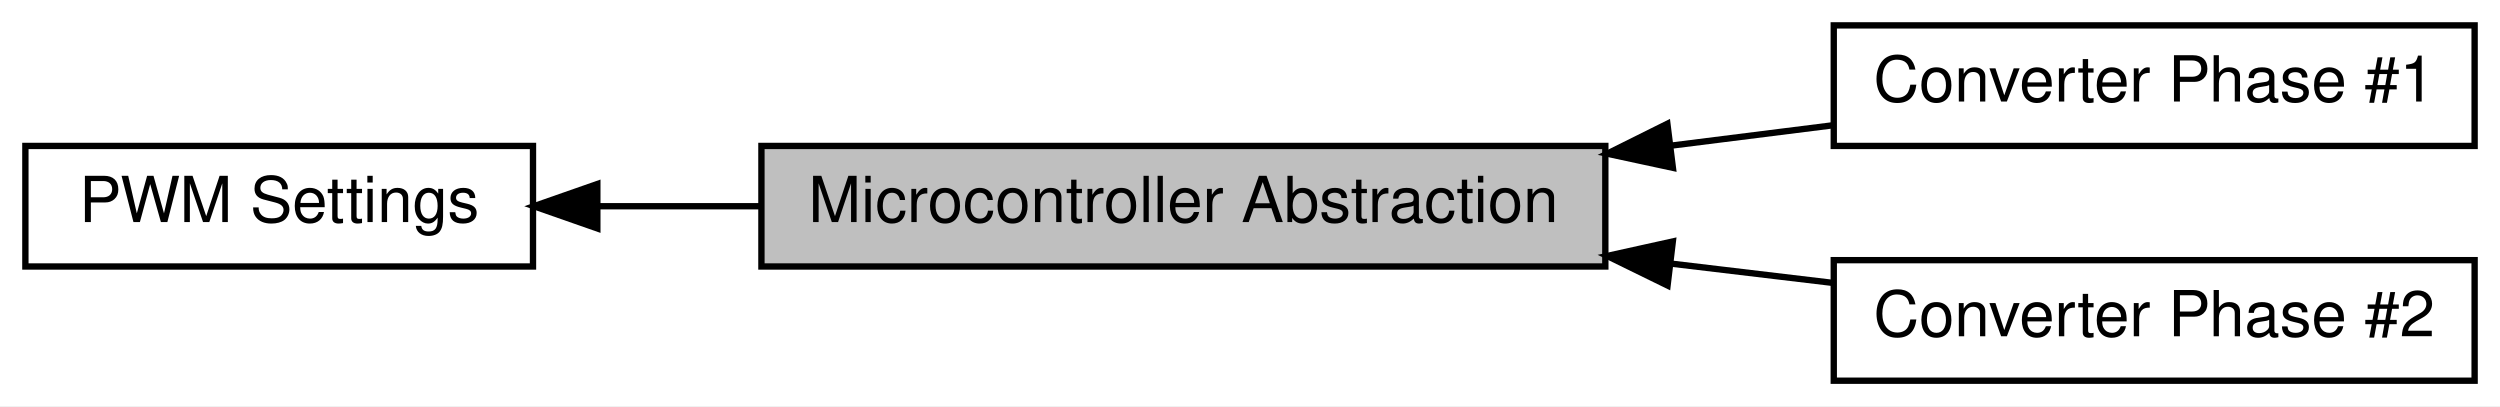
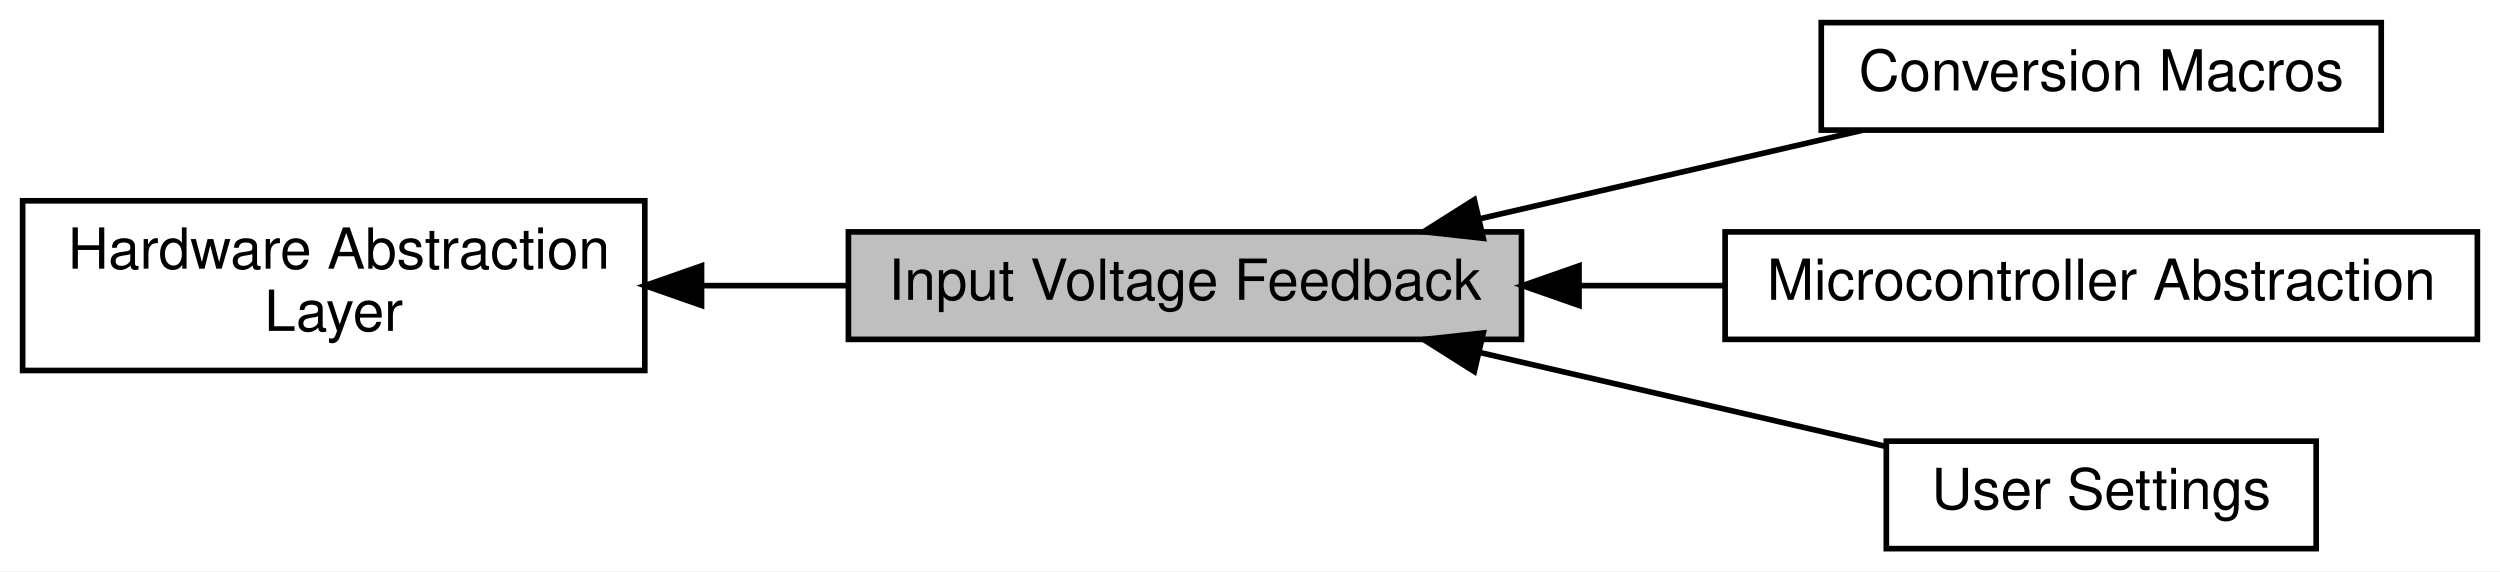
- <svg xmlns="http://www.w3.org/2000/svg" xmlns:xlink="http://www.w3.org/1999/xlink" width="394pt" height="64pt" viewBox="0.00 0.00 394.00 64.00">
-   <g id="graph0" class="graph" transform="scale(1 1) rotate(0) translate(4 60)">
-     <polygon fill="white" stroke="transparent" points="-4,4 -4,-60 390,-60 390,4 -4,4" />
+ <svg xmlns="http://www.w3.org/2000/svg" xmlns:xlink="http://www.w3.org/1999/xlink" width="442pt" height="101pt" viewBox="0.00 0.00 442.00 101.00">
+   <g id="graph0" class="graph" transform="scale(1 1) rotate(0) translate(4 97)">
+     <polygon fill="white" stroke="transparent" points="-4,4 -4,-97 438,-97 438,4 -4,4" />
    <g id="node1" class="node">
      <g id="a_node1">
-         <a xlink:title="PWM peripheral output pins, control signals and register assignments.">
-           <polygon fill="#bfbfbf" stroke="black" points="249,-37 116,-37 116,-18 249,-18 249,-37" />
-           <text text-anchor="middle" x="182.5" y="-25" font-family="Helvetica,sans-Serif" font-size="10.00">Microcontroller Abstraction</text>
+         <a xlink:href="a00385.html" target="_top" xlink:title="Conversion macros for user-declarations of input voltage feedback parameters.">
+           <polygon fill="white" stroke="black" points="417,-93 318,-93 318,-74 417,-74 417,-93" />
+           <text text-anchor="middle" x="367.5" y="-81" font-family="Helvetica,sans-Serif" font-size="10.00">Conversion Macros</text>
        </a>
      </g>
    </g>
    <g id="node2" class="node">
      <g id="a_node2">
-         <a xlink:href="a00384.html" target="_top" xlink:title=" ">
-           <polygon fill="white" stroke="black" points="386,-56 285,-56 285,-37 386,-37 386,-56" />
-           <text text-anchor="middle" x="335.5" y="-44" font-family="Helvetica,sans-Serif" font-size="10.00">Converter Phase #1</text>
+         <a xlink:href="a00484.html" target="_top" xlink:title="Hardware Abstraction Layer Declarations.">
+           <polygon fill="white" stroke="black" points="110,-61.5 0,-61.5 0,-31.5 110,-31.5 110,-61.5" />
+           <text text-anchor="start" x="8" y="-49.5" font-family="Helvetica,sans-Serif" font-size="10.00">Hardware Abstraction</text>
+           <text text-anchor="middle" x="55" y="-38.5" font-family="Helvetica,sans-Serif" font-size="10.00"> Layer</text>
+         </a>
+       </g>
+     </g>
+     <g id="node3" class="node">
+       <g id="a_node3">
+         <a xlink:title="Declaration of input voltage feedback parameters.">
+           <polygon fill="#bfbfbf" stroke="black" points="265,-56 146,-56 146,-37 265,-37 265,-56" />
+           <text text-anchor="middle" x="205.5" y="-44" font-family="Helvetica,sans-Serif" font-size="10.00">Input Voltage Feedback</text>
+         </a>
+       </g>
+     </g>
+     <g id="edge1" class="edge">
+       <path fill="none" stroke="black" d="M120.04,-46.5C128.67,-46.5 137.48,-46.5 146,-46.5" />
+       <polygon fill="black" stroke="black" points="120.03,-43 110.03,-46.5 120.03,-50 120.03,-43" />
+     </g>
+     <g id="edge3" class="edge">
+       <path fill="none" stroke="black" d="M257.48,-58.29C279.32,-63.34 304.5,-69.16 325.16,-73.94" />
+       <polygon fill="black" stroke="black" points="258.24,-54.87 247.7,-56.03 256.66,-61.69 258.24,-54.87" />
+     </g>
+     <g id="node4" class="node">
+       <g id="a_node4">
+         <a xlink:href="a00386.html" target="_top" xlink:title="Device analog input pin, register and interrupt vector assignments of input voltage feedback signal(s...">
+           <polygon fill="white" stroke="black" points="434,-56 301,-56 301,-37 434,-37 434,-56" />
+           <text text-anchor="middle" x="367.5" y="-44" font-family="Helvetica,sans-Serif" font-size="10.00">Microcontroller Abstraction</text>
+         </a>
+       </g>
+     </g>
+     <g id="edge4" class="edge">
+       <path fill="none" stroke="black" d="M275.36,-46.5C283.8,-46.5 292.42,-46.5 300.81,-46.5" />
+       <polygon fill="black" stroke="black" points="275.17,-43 265.17,-46.5 275.17,-50 275.17,-43" />
+     </g>
+     <g id="node5" class="node">
+       <g id="a_node5">
+         <a xlink:href="a00384.html" target="_top" xlink:title="User-declaration of input voltage feedback parameters using physical quantities.">
+           <polygon fill="white" stroke="black" points="405.5,-19 329.5,-19 329.5,0 405.5,0 405.5,-19" />
+           <text text-anchor="middle" x="367.5" y="-7" font-family="Helvetica,sans-Serif" font-size="10.00">User Settings</text>
        </a>
      </g>
    </g>
    <g id="edge2" class="edge">
-       <path fill="none" stroke="black" d="M259.4,-37.05C268.03,-38.14 276.66,-39.22 284.82,-40.25" />
-       <polygon fill="black" stroke="black" points="259.65,-33.55 249.29,-35.78 258.78,-40.5 259.65,-33.55" />
-     </g>
-     <g id="node3" class="node">
-       <g id="a_node3">
-         <a xlink:href="a00385.html" target="_top" xlink:title=" ">
-           <polygon fill="white" stroke="black" points="386,-19 285,-19 285,0 386,0 386,-19" />
-           <text text-anchor="middle" x="335.5" y="-7" font-family="Helvetica,sans-Serif" font-size="10.00">Converter Phase #2</text>
-         </a>
-       </g>
-     </g>
-     <g id="edge3" class="edge">
-       <path fill="none" stroke="black" d="M259.4,-18.45C268.03,-17.42 276.66,-16.4 284.82,-15.42" />
-       <polygon fill="black" stroke="black" points="258.81,-15 249.29,-19.66 259.64,-21.95 258.81,-15" />
-     </g>
-     <g id="node4" class="node">
-       <g id="a_node4">
-         <a xlink:href="a00380.html" target="_top" xlink:title="Declaration of fundamental PWM parameters.">
-           <polygon fill="white" stroke="black" points="80,-37 0,-37 0,-18 80,-18 80,-37" />
-           <text text-anchor="middle" x="40" y="-25" font-family="Helvetica,sans-Serif" font-size="10.00">PWM Settings</text>
-         </a>
-       </g>
-     </g>
-     <g id="edge1" class="edge">
-       <path fill="none" stroke="black" d="M90.35,-27.5C98.62,-27.5 107.32,-27.5 115.93,-27.5" />
-       <polygon fill="black" stroke="black" points="90.14,-24 80.14,-27.5 90.14,-31 90.14,-24" />
+       <path fill="none" stroke="black" d="M257.75,-34.65C281,-29.27 307.99,-23.03 329.26,-18.11" />
+       <polygon fill="black" stroke="black" points="256.66,-31.31 247.7,-36.97 258.24,-38.13 256.66,-31.31" />
    </g>
  </g>
</svg>
